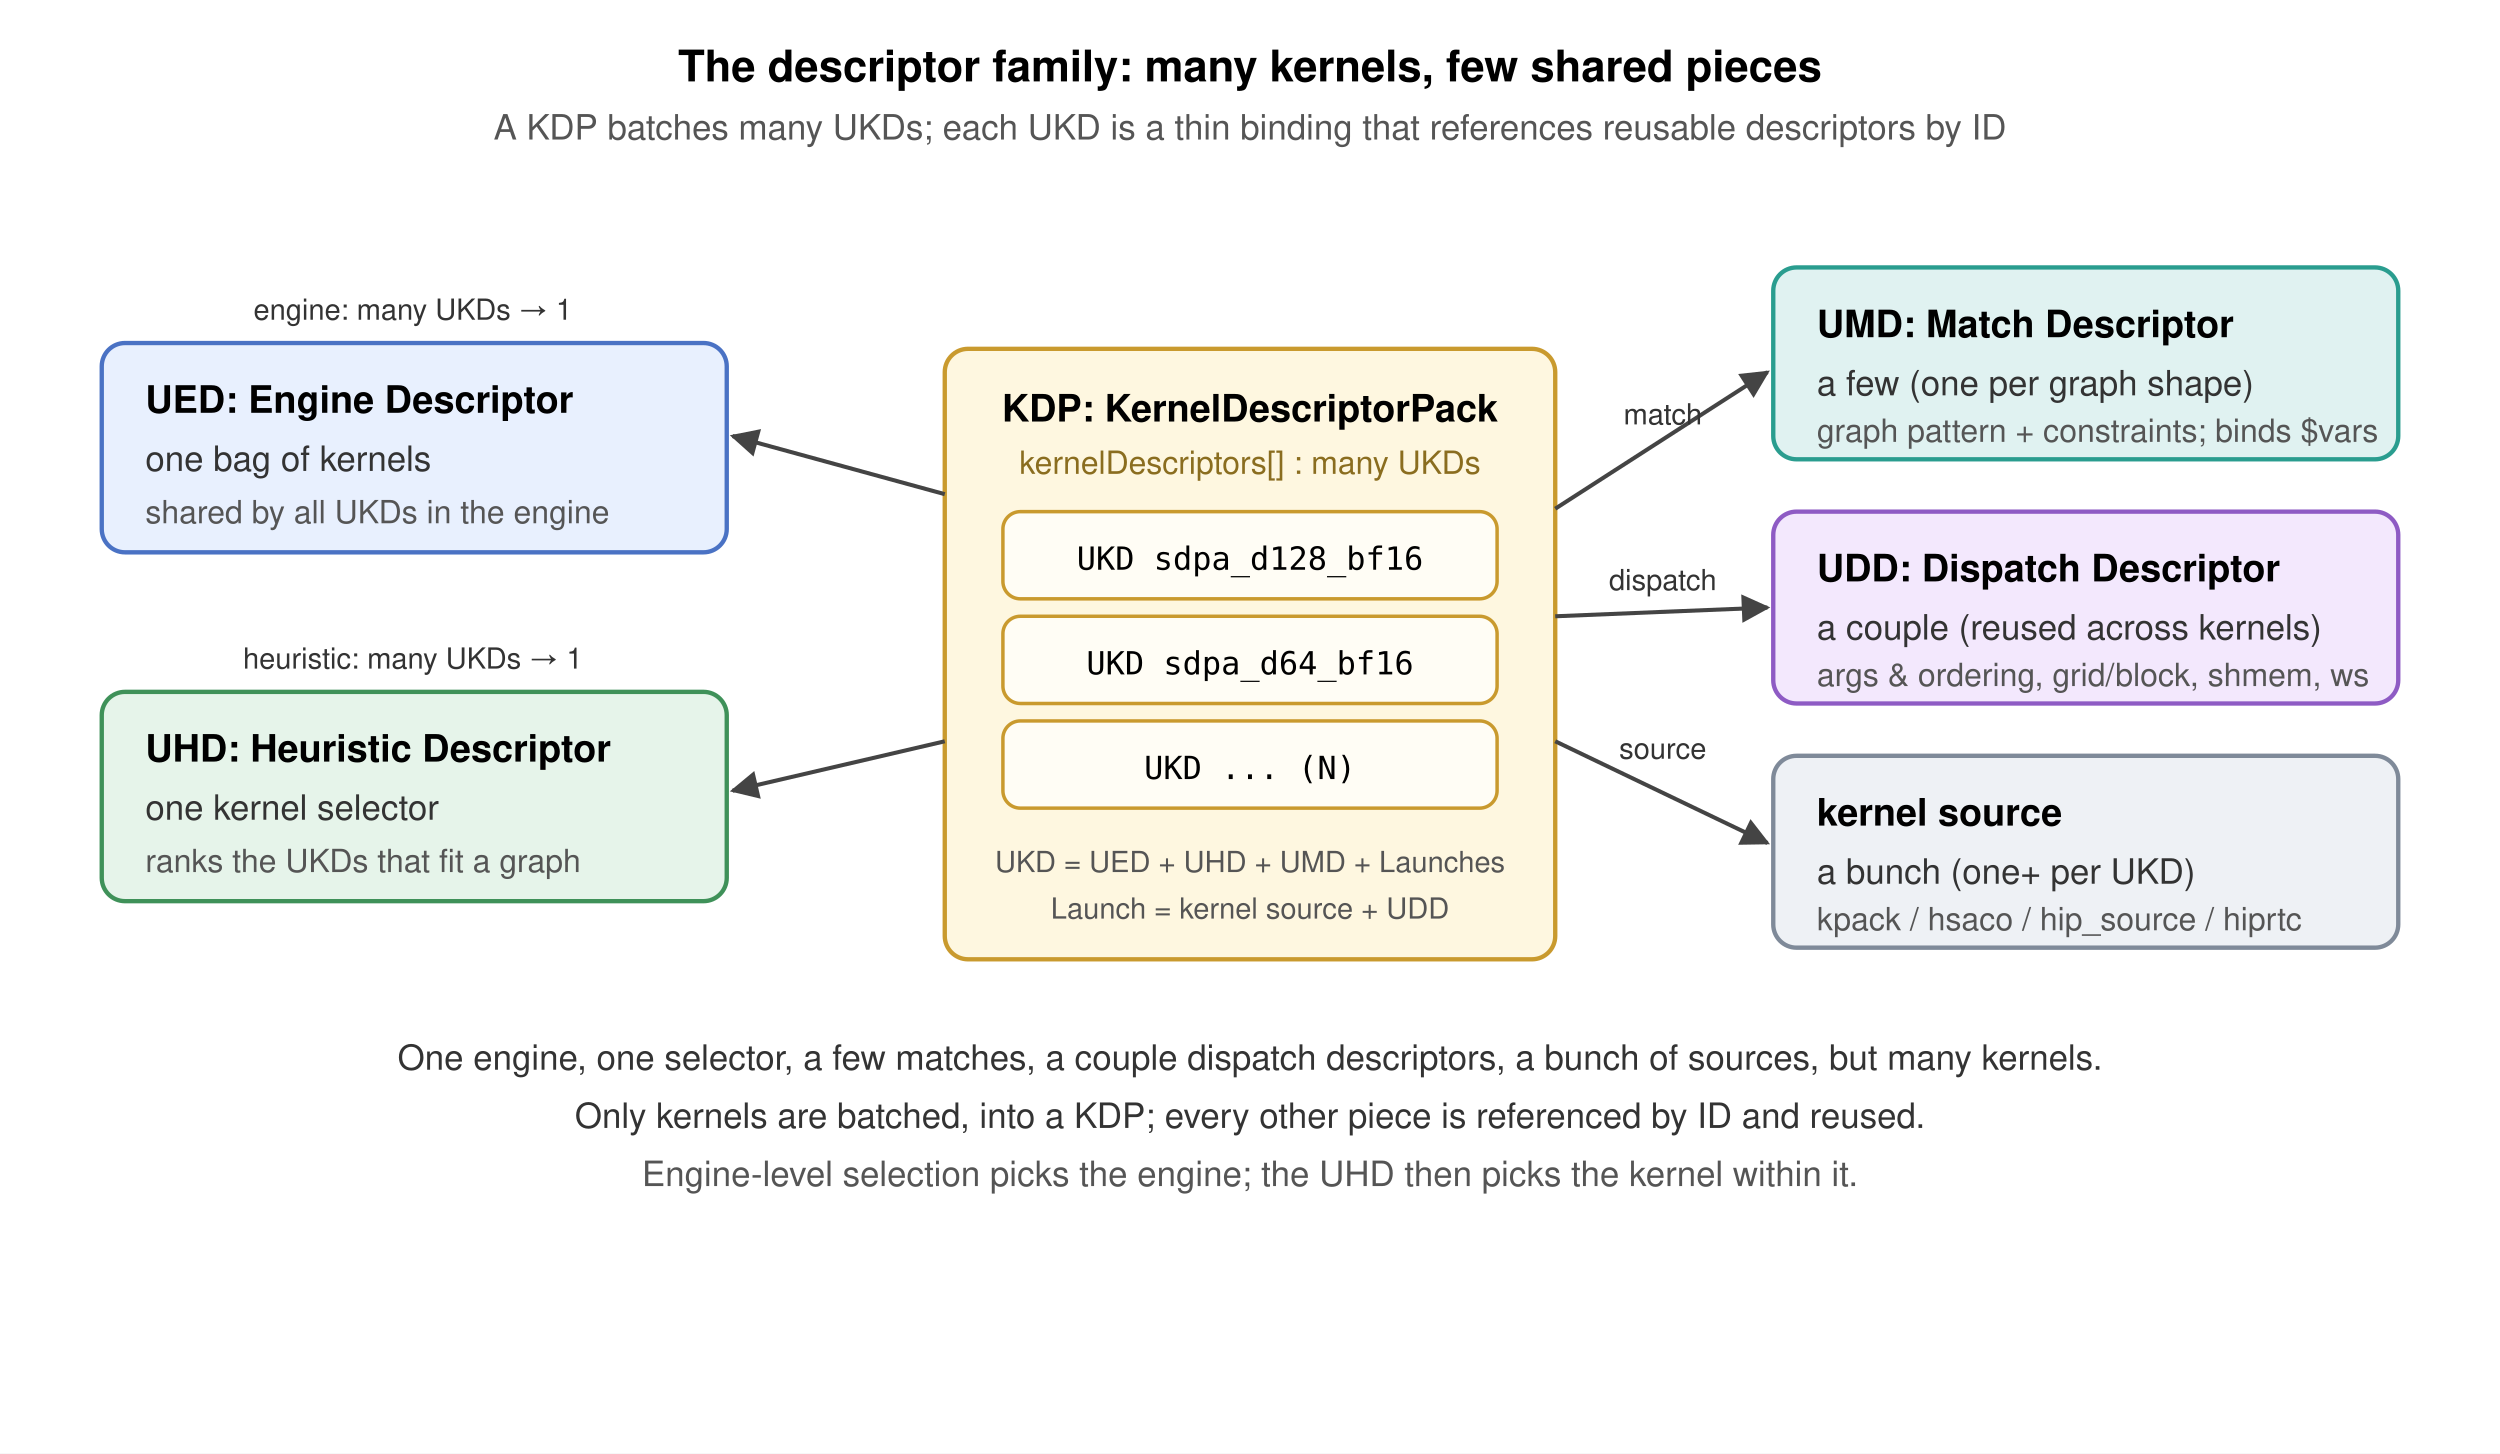
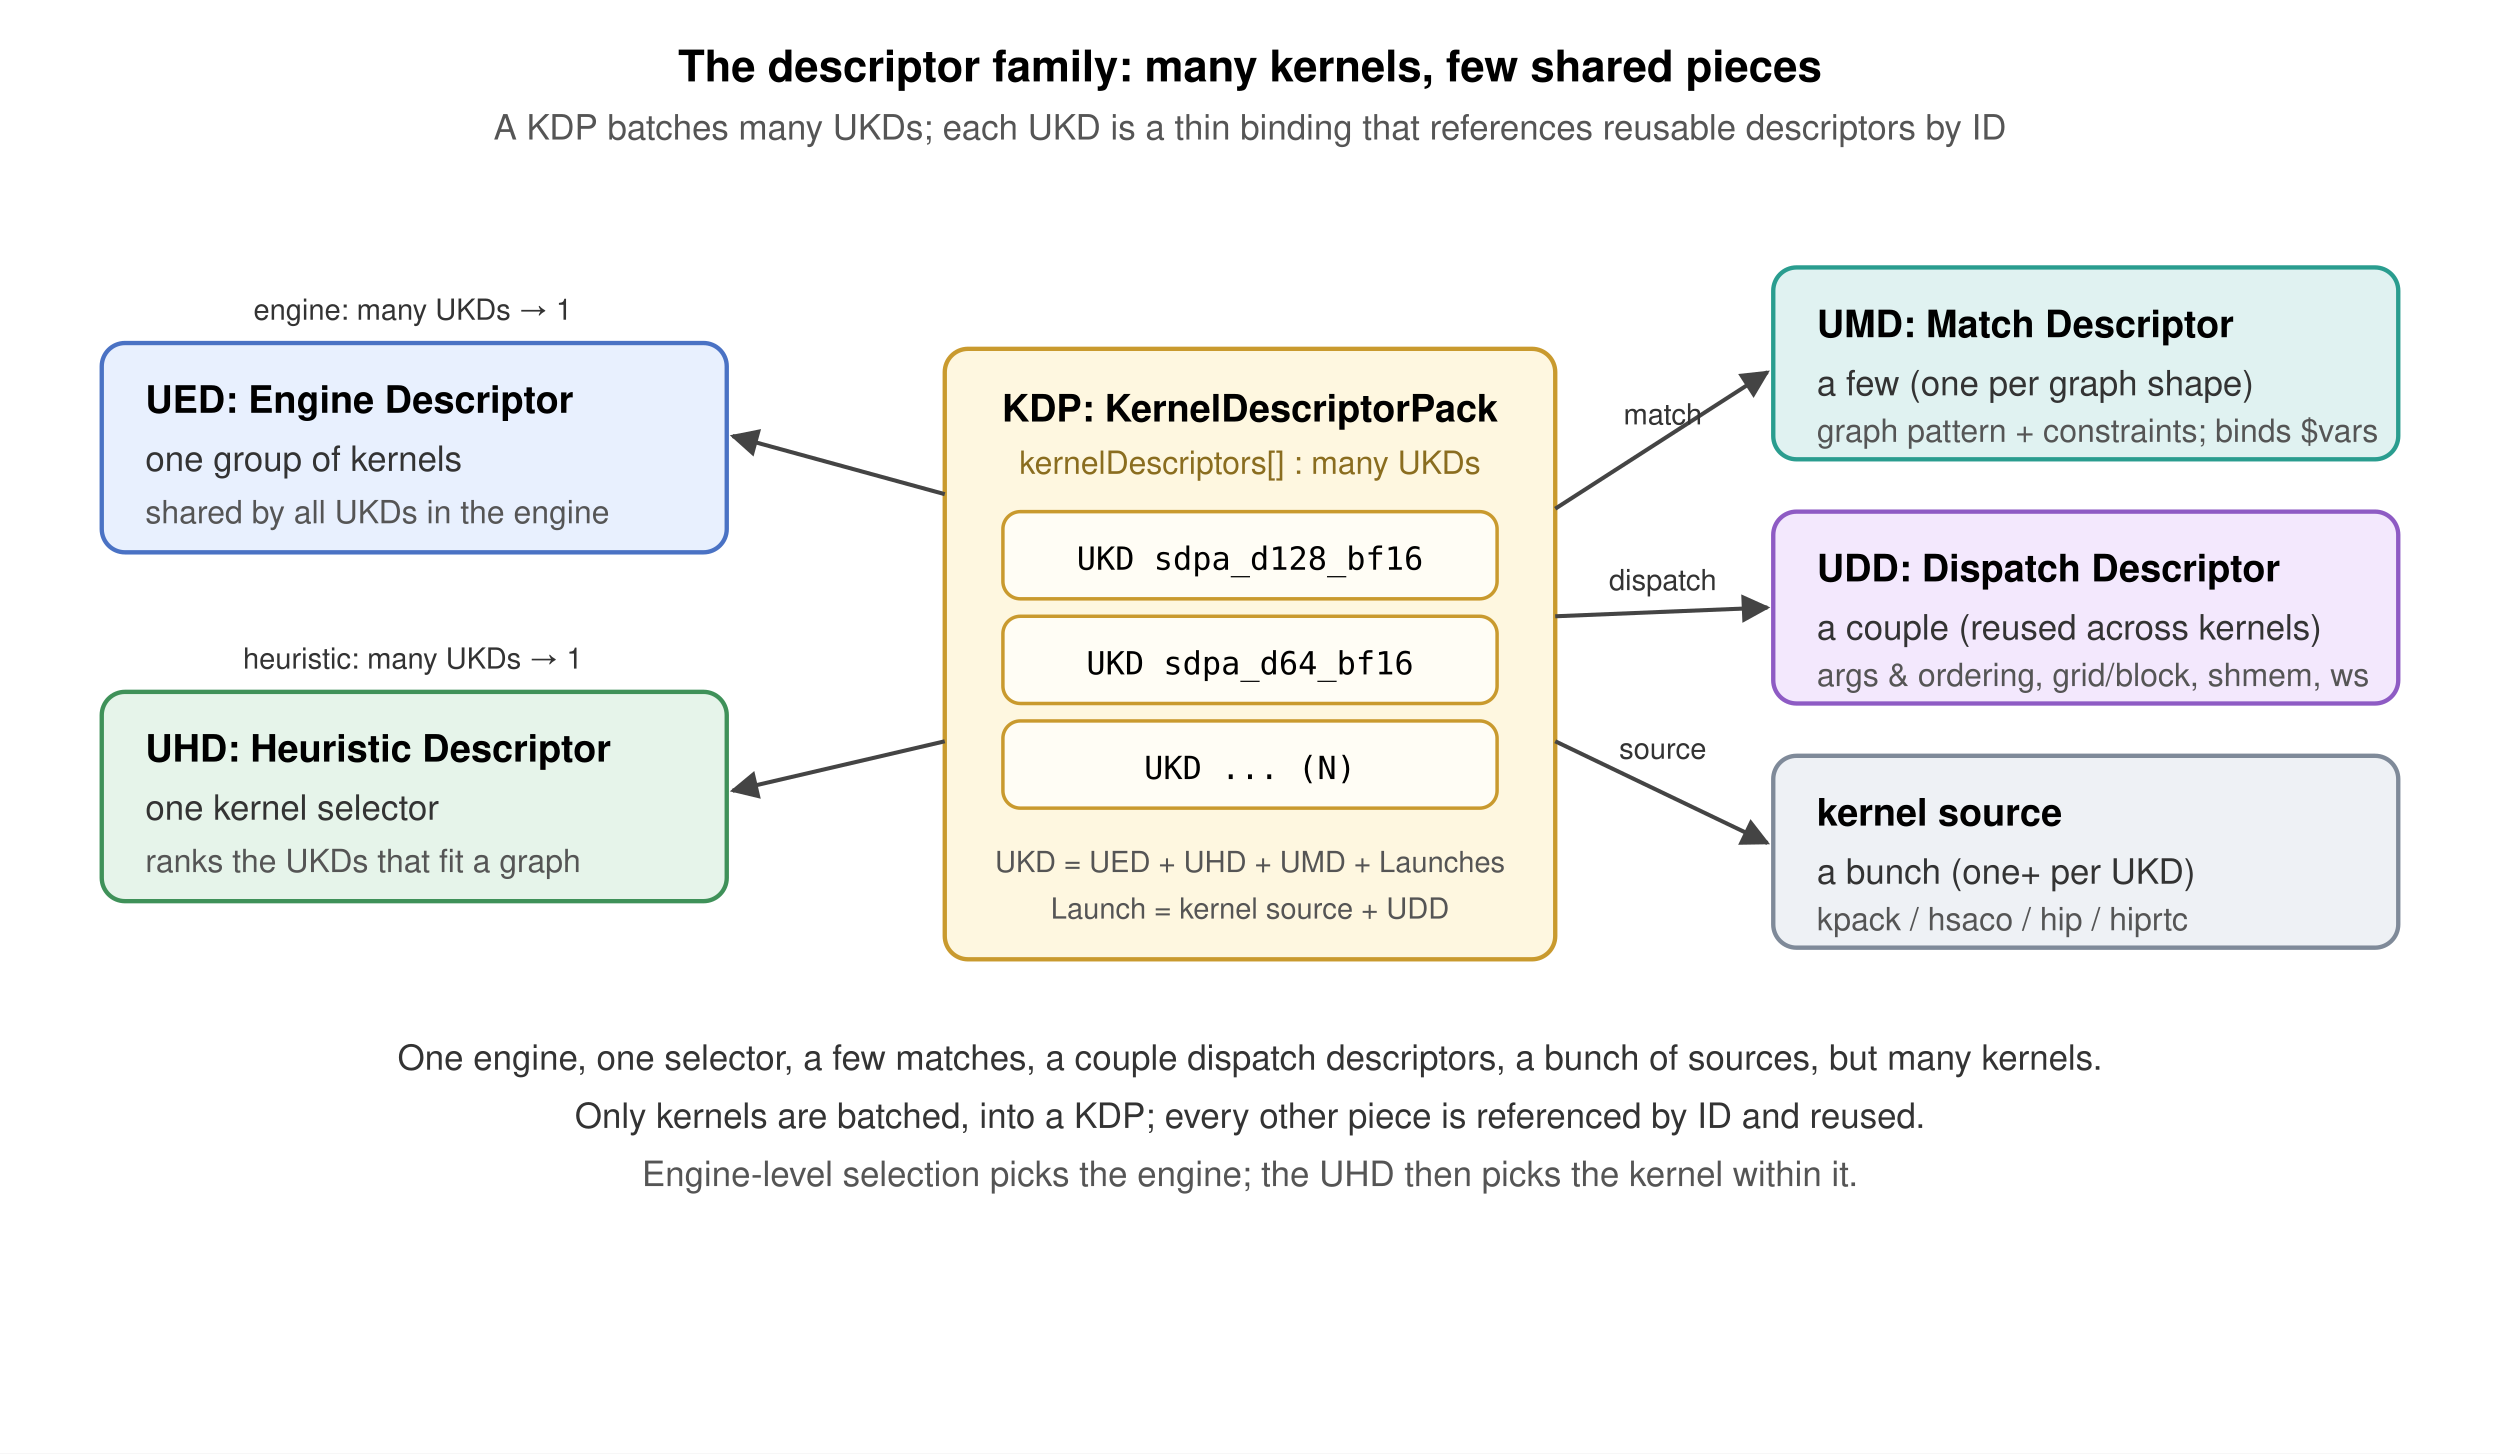
<svg xmlns="http://www.w3.org/2000/svg" viewBox="0 0 860 500" width="860" height="500" font-family="'Segoe UI', Helvetica, Arial, sans-serif" font-size="13">
  <rect x="0" y="0" width="100%" height="100%" fill="#ffffff" />
  <defs>
    <marker id="arrow4" viewBox="0 0 10 10" refX="9" refY="5" markerWidth="7" markerHeight="7" orient="auto-start-reverse">
      <path d="M0 0 L10 5 L0 10 z" fill="#444" />
    </marker>
  </defs>
  <text x="430" y="28" text-anchor="middle" font-weight="600" font-size="15">The descriptor family: many kernels, few shared pieces</text>
  <text x="430" y="48" text-anchor="middle" fill="#555" font-size="12">A KDP batches many UKDs; each UKD is a thin binding that references reusable descriptors by ID</text>
  <rect x="325" y="120" width="210" height="210" rx="8" fill="#fef7e0" stroke="#c99a2e" stroke-width="1.5" />
  <text x="430" y="145" text-anchor="middle" font-weight="600">KDP: KernelDescriptorPack</text>
  <text x="430" y="163" text-anchor="middle" font-size="11" fill="#8a6d1f">kernelDescriptors[] : many UKDs</text>
  <rect x="345" y="176" width="170" height="30" rx="6" fill="#fffdf5" stroke="#c99a2e" stroke-width="1.2" />
  <text x="430" y="196" text-anchor="middle" font-family="Consolas, monospace" font-size="11">UKD sdpa_d128_bf16</text>
  <rect x="345" y="212" width="170" height="30" rx="6" fill="#fffdf5" stroke="#c99a2e" stroke-width="1.2" />
  <text x="430" y="232" text-anchor="middle" font-family="Consolas, monospace" font-size="11">UKD sdpa_d64_bf16</text>
  <rect x="345" y="248" width="170" height="30" rx="6" fill="#fffdf5" stroke="#c99a2e" stroke-width="1.2" />
  <text x="430" y="268" text-anchor="middle" font-family="Consolas, monospace" font-size="11">UKD ... (N)</text>
  <text x="430" y="300" text-anchor="middle" font-size="10" fill="#555">UKD = UED + UHD + UMD + Launches</text>
  <text x="430" y="316" text-anchor="middle" font-size="10" fill="#555">Launch = kernel source + UDD</text>
  <text x="142" y="110" text-anchor="middle" font-size="10" fill="#333">engine: many UKDs → 1</text>
  <rect x="35" y="118" width="215" height="72" rx="8" fill="#e8f0fe" stroke="#4a72c4" stroke-width="1.5" />
  <text x="50" y="142" font-weight="600">UED: Engine Descriptor</text>
-   <text x="50" y="162" font-size="12" fill="#333">one bag of kernels</text>
+   <text x="50" y="162" font-size="12" fill="#333">one group of kernels</text>
  <text x="50" y="180" font-size="11" fill="#555">shared by all UKDs in the engine</text>
  <text x="142" y="230" text-anchor="middle" font-size="10" fill="#333">heuristic: many UKDs → 1</text>
  <rect x="35" y="238" width="215" height="72" rx="8" fill="#e6f4ea" stroke="#3f9159" stroke-width="1.5" />
  <text x="50" y="262" font-weight="600">UHD: Heuristic Descriptor</text>
  <text x="50" y="282" font-size="12" fill="#333">one kernel selector</text>
  <text x="50" y="300" font-size="11" fill="#555">ranks the UKDs that fit a graph</text>
  <rect x="610" y="92" width="215" height="66" rx="8" fill="#e0f2f1" stroke="#2a9d8f" stroke-width="1.5" />
  <text x="625" y="116" font-weight="600">UMD: Match Descriptor</text>
  <text x="625" y="136" font-size="12" fill="#333">a few (one per graph shape)</text>
  <text x="625" y="152" font-size="11" fill="#555">graph pattern + constraints; binds $vars</text>
  <rect x="610" y="176" width="215" height="66" rx="8" fill="#f3e8fd" stroke="#8e5bc4" stroke-width="1.5" />
  <text x="625" y="200" font-weight="600">UDD: Dispatch Descriptor</text>
  <text x="625" y="220" font-size="12" fill="#333">a couple (reused across kernels)</text>
  <text x="625" y="236" font-size="11" fill="#555">args &amp; ordering, grid/block, shmem, ws</text>
  <rect x="610" y="260" width="215" height="66" rx="8" fill="#eef1f5" stroke="#7f8a99" stroke-width="1.5" />
  <text x="625" y="284" font-weight="600">kernel source</text>
  <text x="625" y="304" font-size="12" fill="#333">a bunch (one+ per UKD)</text>
-   <text x="625" y="320" font-size="11" fill="#555">kpack / hsaco / hip_source / hiprtc</text>
+   <text x="625" y="320" font-size="11" fill="#555">kpack / hsaco / hip / hiprtc</text>
  <line x1="325" y1="170" x2="252" y2="150" stroke="#444" stroke-width="1.4" marker-end="url(#arrow4)" />
  <line x1="325" y1="255" x2="252" y2="272" stroke="#444" stroke-width="1.4" marker-end="url(#arrow4)" />
  <line x1="535" y1="175" x2="608" y2="128" stroke="#444" stroke-width="1.4" marker-end="url(#arrow4)" />
  <text x="572" y="146" text-anchor="middle" font-size="10" fill="#333">match</text>
  <line x1="535" y1="212" x2="608" y2="209" stroke="#444" stroke-width="1.4" marker-end="url(#arrow4)" />
  <text x="572" y="203" text-anchor="middle" font-size="10" fill="#333">dispatch</text>
  <line x1="535" y1="255" x2="608" y2="290" stroke="#444" stroke-width="1.4" marker-end="url(#arrow4)" />
  <text x="572" y="261" text-anchor="middle" font-size="10" fill="#333">source</text>
  <text x="430" y="368" text-anchor="middle" font-size="12" fill="#333">One engine, one selector, a few matches, a couple dispatch descriptors, a bunch of sources, but many kernels.</text>
  <text x="430" y="388" text-anchor="middle" font-size="12" fill="#333">Only kernels are batched, into a KDP; every other piece is referenced by ID and reused.</text>
  <text x="430" y="408" text-anchor="middle" font-size="12" fill="#555">Engine-level selection picks the engine; the UHD then picks the kernel within it.</text>
</svg>
